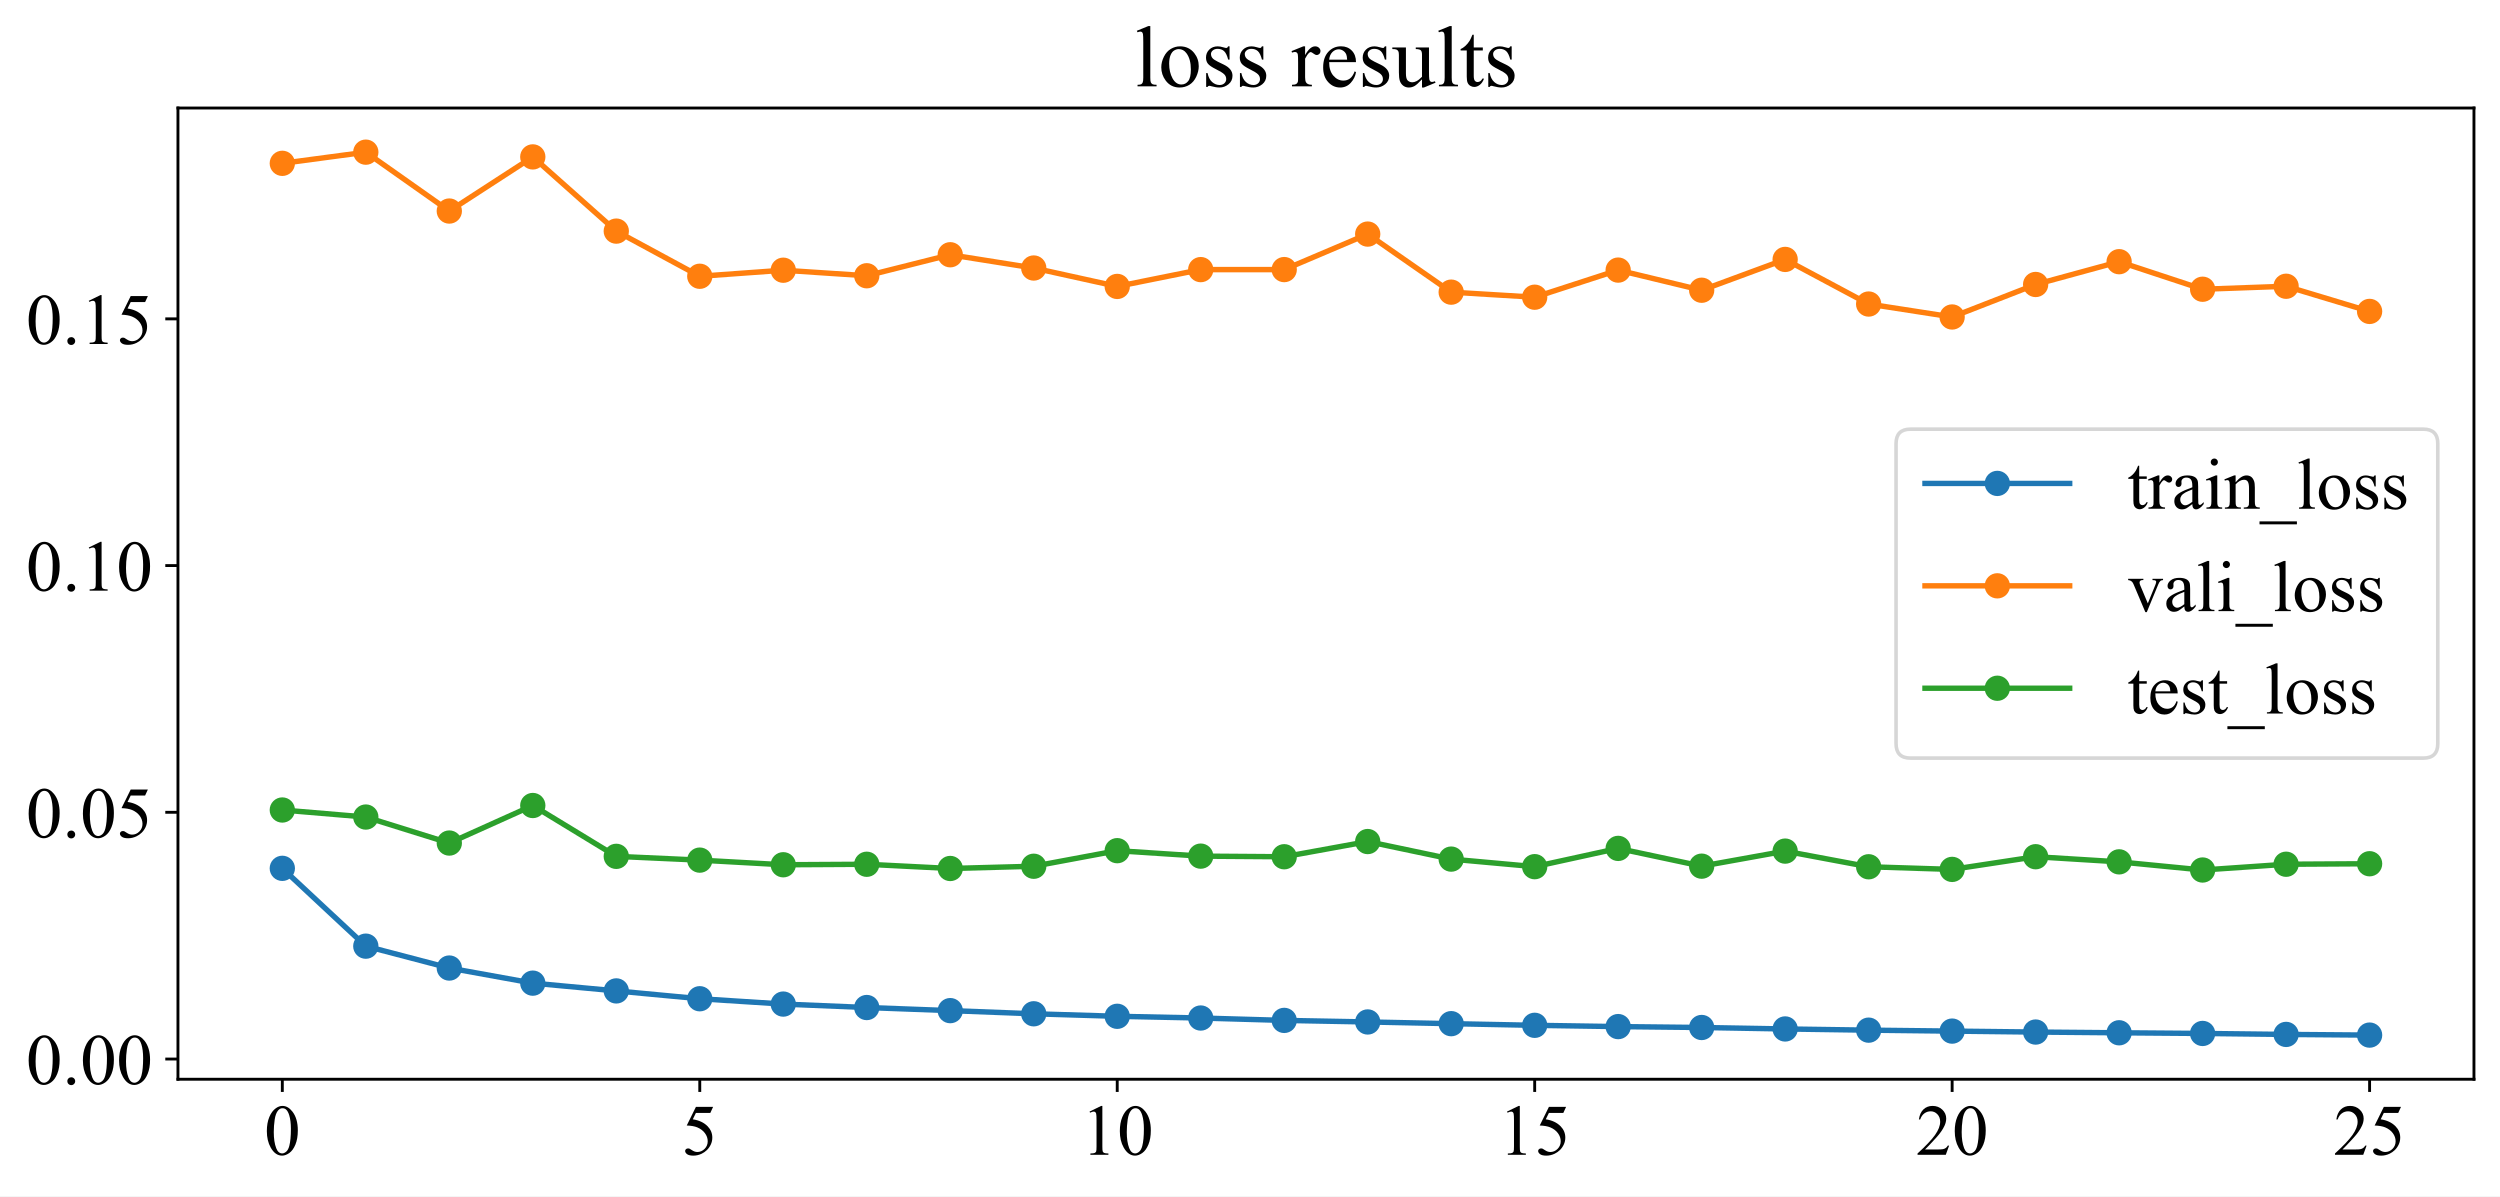
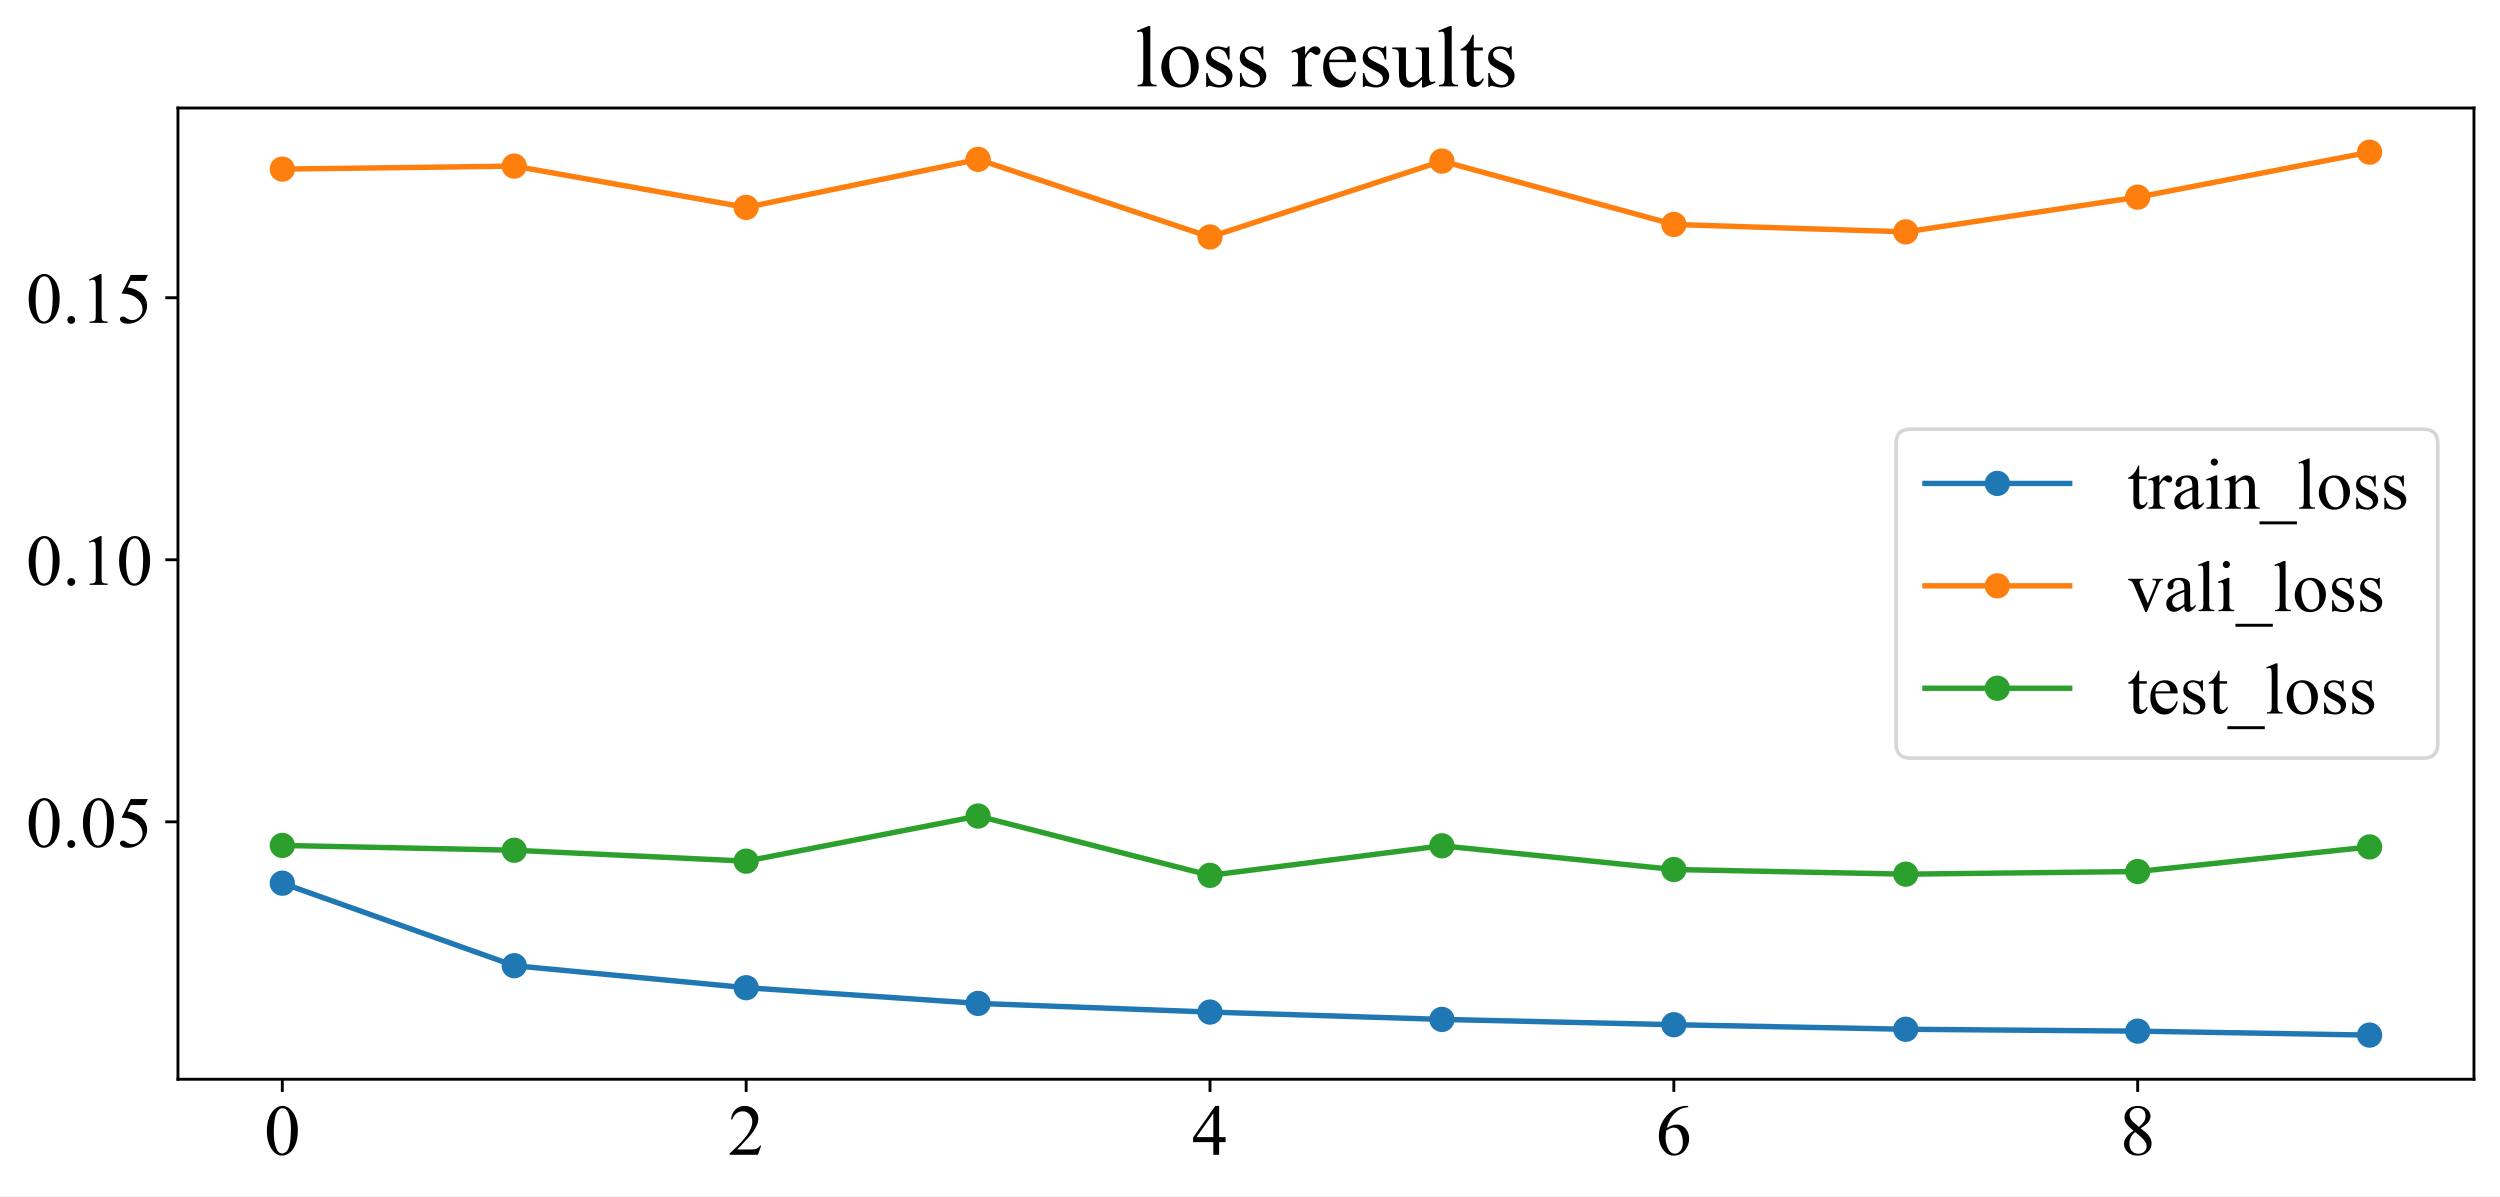
<svg xmlns="http://www.w3.org/2000/svg" xmlns:xlink="http://www.w3.org/1999/xlink" width="691.19pt" height="330.751pt" viewBox="0 0 691.19 330.751" version="1.1">
  <defs>
    <style type="text/css">*{stroke-linejoin: round; stroke-linecap: butt}</style>
  </defs>
  <g id="figure_1">
    <g id="patch_1">
      <path d="M 0 330.751  L 691.19 330.751  L 691.19 0  L 0 0  z " style="fill: #ffffff" />
    </g>
    <g id="axes_1">
      <g id="patch_2">
        <path d="M 49.2 298.385  L 683.99 298.385  L 683.99 29.865  L 49.2 29.865  z " style="fill: #ffffff" />
      </g>
      <g id="matplotlib.axis_1">
        <g id="xtick_1">
          <g id="line2d_1">
            <defs>
-               <path id="m0bd1ffb233" d="M 0 0  L 0 3.5  " style="stroke: #000000; stroke-width: 0.8" />
+               <path id="mf89913bca0" d="M 0 0  L 0 3.5  " style="stroke: #000000; stroke-width: 0.8" />
            </defs>
            <g>
-               <use xlink:href="#m0bd1ffb233" x="78.054" y="298.385" style="stroke: #000000; stroke-width: 0.8" />
+               <use xlink:href="#mf89913bca0" x="78.054" y="298.385" style="stroke: #000000; stroke-width: 0.8" />
            </g>
          </g>
          <g id="text_1">
            <g transform="translate(73.05409 319.2725) scale(0.2 -0.2)">
              <defs>
                <path id="TimesNewRomanPSMT-30" d="M 231 2094  Q 231 2819 450 3342  Q 669 3866 1031 4122  Q 1313 4325 1613 4325  Q 2100 4325 2488 3828  Q 2972 3213 2972 2159  Q 2972 1422 2759 906  Q 2547 391 2217 158  Q 1888 -75 1581 -75  Q 975 -75 572 641  Q 231 1244 231 2094  z M 844 2016  Q 844 1141 1059 588  Q 1238 122 1591 122  Q 1759 122 1940 273  Q 2122 425 2216 781  Q 2359 1319 2359 2297  Q 2359 3022 2209 3506  Q 2097 3866 1919 4016  Q 1791 4119 1609 4119  Q 1397 4119 1231 3928  Q 1006 3669 925 3112  Q 844 2556 844 2016  z " transform="scale(0.015625)" />
              </defs>
              <use xlink:href="#TimesNewRomanPSMT-30" />
            </g>
          </g>
        </g>
        <g id="xtick_2">
          <g id="line2d_2">
            <g>
-               <use xlink:href="#m0bd1ffb233" x="193.47" y="298.385" style="stroke: #000000; stroke-width: 0.8" />
+               <use xlink:href="#mf89913bca0" x="206.294" y="298.385" style="stroke: #000000; stroke-width: 0.8" />
            </g>
          </g>
          <g id="text_2">
-             <g transform="translate(188.4705 319.2725) scale(0.2 -0.2)">
-               <defs>
-                 <path id="TimesNewRomanPSMT-35" d="M 2778 4238  L 2534 3706  L 1259 3706  L 981 3138  Q 1809 3016 2294 2522  Q 2709 2097 2709 1522  Q 2709 1188 2573 903  Q 2438 619 2231 419  Q 2025 219 1772 97  Q 1413 -75 1034 -75  Q 653 -75 479 54  Q 306 184 306 341  Q 306 428 378 495  Q 450 563 559 563  Q 641 563 702 538  Q 763 513 909 409  Q 1144 247 1384 247  Q 1750 247 2026 523  Q 2303 800 2303 1197  Q 2303 1581 2056 1914  Q 1809 2247 1375 2428  Q 1034 2569 447 2591  L 1259 4238  L 2778 4238  z " transform="scale(0.015625)" />
-               </defs>
-               <use xlink:href="#TimesNewRomanPSMT-35" />
+             <g transform="translate(201.2945 319.2725) scale(0.2 -0.2)">
+               <defs>
+                 <path id="TimesNewRomanPSMT-32" d="M 2934 816  L 2638 0  L 138 0  L 138 116  Q 1241 1122 1691 1759  Q 2141 2397 2141 2925  Q 2141 3328 1894 3587  Q 1647 3847 1303 3847  Q 991 3847 742 3664  Q 494 3481 375 3128  L 259 3128  Q 338 3706 661 4015  Q 984 4325 1469 4325  Q 1984 4325 2329 3994  Q 2675 3663 2675 3213  Q 2675 2891 2525 2569  Q 2294 2063 1775 1497  Q 997 647 803 472  L 1909 472  Q 2247 472 2383 497  Q 2519 522 2628 598  Q 2738 675 2819 816  L 2934 816  z " transform="scale(0.015625)" />
+               </defs>
+               <use xlink:href="#TimesNewRomanPSMT-32" />
            </g>
          </g>
        </g>
        <g id="xtick_3">
          <g id="line2d_3">
            <g>
-               <use xlink:href="#m0bd1ffb233" x="308.887" y="298.385" style="stroke: #000000; stroke-width: 0.8" />
+               <use xlink:href="#mf89913bca0" x="334.535" y="298.385" style="stroke: #000000; stroke-width: 0.8" />
            </g>
          </g>
          <g id="text_3">
-             <g transform="translate(298.8868 319.2725) scale(0.2 -0.2)">
-               <defs>
-                 <path id="TimesNewRomanPSMT-31" d="M 750 3822  L 1781 4325  L 1884 4325  L 1884 747  Q 1884 391 1914 303  Q 1944 216 2037 169  Q 2131 122 2419 116  L 2419 0  L 825 0  L 825 116  Q 1125 122 1212 167  Q 1300 213 1334 289  Q 1369 366 1369 747  L 1369 3034  Q 1369 3497 1338 3628  Q 1316 3728 1258 3775  Q 1200 3822 1119 3822  Q 1003 3822 797 3725  L 750 3822  z " transform="scale(0.015625)" />
-               </defs>
-               <use xlink:href="#TimesNewRomanPSMT-31" />
-               <use xlink:href="#TimesNewRomanPSMT-30" x="50" />
+             <g transform="translate(329.5349 319.2725) scale(0.2 -0.2)">
+               <defs>
+                 <path id="TimesNewRomanPSMT-34" d="M 2978 1563  L 2978 1119  L 2409 1119  L 2409 0  L 1894 0  L 1894 1119  L 100 1119  L 100 1519  L 2066 4325  L 2409 4325  L 2409 1563  L 2978 1563  z M 1894 1563  L 1894 3666  L 406 1563  L 1894 1563  z " transform="scale(0.015625)" />
+               </defs>
+               <use xlink:href="#TimesNewRomanPSMT-34" />
            </g>
          </g>
        </g>
        <g id="xtick_4">
          <g id="line2d_4">
            <g>
-               <use xlink:href="#m0bd1ffb233" x="424.303" y="298.385" style="stroke: #000000; stroke-width: 0.8" />
+               <use xlink:href="#mf89913bca0" x="462.775" y="298.385" style="stroke: #000000; stroke-width: 0.8" />
            </g>
          </g>
          <g id="text_4">
-             <g transform="translate(414.3032 319.2725) scale(0.2 -0.2)">
-               <use xlink:href="#TimesNewRomanPSMT-31" />
-               <use xlink:href="#TimesNewRomanPSMT-35" x="50" />
+             <g transform="translate(457.7753 319.2725) scale(0.2 -0.2)">
+               <defs>
+                 <path id="TimesNewRomanPSMT-36" d="M 2869 4325  L 2869 4209  Q 2456 4169 2195 4045  Q 1934 3922 1679 3669  Q 1425 3416 1258 3105  Q 1091 2794 978 2366  Q 1428 2675 1881 2675  Q 2316 2675 2634 2325  Q 2953 1975 2953 1425  Q 2953 894 2631 456  Q 2244 -75 1606 -75  Q 1172 -75 869 213  Q 275 772 275 1663  Q 275 2231 503 2743  Q 731 3256 1154 3653  Q 1578 4050 1965 4187  Q 2353 4325 2688 4325  L 2869 4325  z M 925 2138  Q 869 1716 869 1456  Q 869 1156 980 804  Q 1091 453 1309 247  Q 1469 100 1697 100  Q 1969 100 2183 356  Q 2397 613 2397 1088  Q 2397 1622 2184 2012  Q 1972 2403 1581 2403  Q 1463 2403 1327 2353  Q 1191 2303 925 2138  z " transform="scale(0.015625)" />
+               </defs>
+               <use xlink:href="#TimesNewRomanPSMT-36" />
            </g>
          </g>
        </g>
        <g id="xtick_5">
          <g id="line2d_5">
            <g>
-               <use xlink:href="#m0bd1ffb233" x="539.72" y="298.385" style="stroke: #000000; stroke-width: 0.8" />
+               <use xlink:href="#mf89913bca0" x="591.016" y="298.385" style="stroke: #000000; stroke-width: 0.8" />
            </g>
          </g>
          <g id="text_5">
-             <g transform="translate(529.7195 319.2725) scale(0.2 -0.2)">
-               <defs>
-                 <path id="TimesNewRomanPSMT-32" d="M 2934 816  L 2638 0  L 138 0  L 138 116  Q 1241 1122 1691 1759  Q 2141 2397 2141 2925  Q 2141 3328 1894 3587  Q 1647 3847 1303 3847  Q 991 3847 742 3664  Q 494 3481 375 3128  L 259 3128  Q 338 3706 661 4015  Q 984 4325 1469 4325  Q 1984 4325 2329 3994  Q 2675 3663 2675 3213  Q 2675 2891 2525 2569  Q 2294 2063 1775 1497  Q 997 647 803 472  L 1909 472  Q 2247 472 2383 497  Q 2519 522 2628 598  Q 2738 675 2819 816  L 2934 816  z " transform="scale(0.015625)" />
-               </defs>
-               <use xlink:href="#TimesNewRomanPSMT-32" />
-               <use xlink:href="#TimesNewRomanPSMT-30" x="50" />
-             </g>
-           </g>
-         </g>
-         <g id="xtick_6">
-           <g id="line2d_6">
-             <g>
-               <use xlink:href="#m0bd1ffb233" x="655.136" y="298.385" style="stroke: #000000; stroke-width: 0.8" />
-             </g>
-           </g>
-           <g id="text_6">
-             <g transform="translate(645.1359 319.2725) scale(0.2 -0.2)">
-               <use xlink:href="#TimesNewRomanPSMT-32" />
-               <use xlink:href="#TimesNewRomanPSMT-35" x="50" />
+             <g transform="translate(586.0157 319.2725) scale(0.2 -0.2)">
+               <defs>
+                 <path id="TimesNewRomanPSMT-38" d="M 1228 2134  Q 725 2547 579 2797  Q 434 3047 434 3316  Q 434 3728 753 4026  Q 1072 4325 1600 4325  Q 2113 4325 2425 4047  Q 2738 3769 2738 3413  Q 2738 3175 2569 2928  Q 2400 2681 1866 2347  Q 2416 1922 2594 1678  Q 2831 1359 2831 1006  Q 2831 559 2490 242  Q 2150 -75 1597 -75  Q 994 -75 656 303  Q 388 606 388 966  Q 388 1247 577 1523  Q 766 1800 1228 2134  z M 1719 2469  Q 2094 2806 2194 3001  Q 2294 3197 2294 3444  Q 2294 3772 2109 3958  Q 1925 4144 1606 4144  Q 1288 4144 1088 3959  Q 888 3775 888 3528  Q 888 3366 970 3203  Q 1053 3041 1206 2894  L 1719 2469  z M 1375 2016  Q 1116 1797 991 1539  Q 866 1281 866 981  Q 866 578 1086 336  Q 1306 94 1647 94  Q 1984 94 2187 284  Q 2391 475 2391 747  Q 2391 972 2272 1150  Q 2050 1481 1375 2016  z " transform="scale(0.015625)" />
+               </defs>
+               <use xlink:href="#TimesNewRomanPSMT-38" />
            </g>
          </g>
        </g>
      </g>
      <g id="matplotlib.axis_2">
        <g id="ytick_1">
-           <g id="line2d_7">
+           <g id="line2d_6">
            <defs>
-               <path id="mc07f28555e" d="M 0 0  L -3.5 0  " style="stroke: #000000; stroke-width: 0.8" />
+               <path id="me930059cde" d="M 0 0  L -3.5 0  " style="stroke: #000000; stroke-width: 0.8" />
            </defs>
            <g>
-               <use xlink:href="#mc07f28555e" x="49.2" y="292.792" style="stroke: #000000; stroke-width: 0.8" />
-             </g>
-           </g>
-           <g id="text_7">
-             <g transform="translate(7.2 299.7354) scale(0.2 -0.2)">
+               <use xlink:href="#me930059cde" x="49.2" y="227.219" style="stroke: #000000; stroke-width: 0.8" />
+             </g>
+           </g>
+           <g id="text_6">
+             <g transform="translate(7.2 234.1624) scale(0.2 -0.2)">
              <defs>
                <path id="TimesNewRomanPSMT-2e" d="M 800 606  Q 947 606 1047 504  Q 1147 403 1147 259  Q 1147 116 1045 14  Q 944 -88 800 -88  Q 656 -88 554 14  Q 453 116 453 259  Q 453 406 554 506  Q 656 606 800 606  z " transform="scale(0.015625)" />
-               </defs>
-               <use xlink:href="#TimesNewRomanPSMT-30" />
-               <use xlink:href="#TimesNewRomanPSMT-2e" x="50" />
-               <use xlink:href="#TimesNewRomanPSMT-30" x="75" />
-               <use xlink:href="#TimesNewRomanPSMT-30" x="125" />
-             </g>
-           </g>
-         </g>
-         <g id="ytick_2">
-           <g id="line2d_8">
-             <g>
-               <use xlink:href="#mc07f28555e" x="49.2" y="224.581" style="stroke: #000000; stroke-width: 0.8" />
-             </g>
-           </g>
-           <g id="text_8">
-             <g transform="translate(7.2 231.5247) scale(0.2 -0.2)">
+                 <path id="TimesNewRomanPSMT-35" d="M 2778 4238  L 2534 3706  L 1259 3706  L 981 3138  Q 1809 3016 2294 2522  Q 2709 2097 2709 1522  Q 2709 1188 2573 903  Q 2438 619 2231 419  Q 2025 219 1772 97  Q 1413 -75 1034 -75  Q 653 -75 479 54  Q 306 184 306 341  Q 306 428 378 495  Q 450 563 559 563  Q 641 563 702 538  Q 763 513 909 409  Q 1144 247 1384 247  Q 1750 247 2026 523  Q 2303 800 2303 1197  Q 2303 1581 2056 1914  Q 1809 2247 1375 2428  Q 1034 2569 447 2591  L 1259 4238  L 2778 4238  z " transform="scale(0.015625)" />
+               </defs>
              <use xlink:href="#TimesNewRomanPSMT-30" />
              <use xlink:href="#TimesNewRomanPSMT-2e" x="50" />
              <use xlink:href="#TimesNewRomanPSMT-30" x="75" />
              <use xlink:href="#TimesNewRomanPSMT-35" x="125" />
            </g>
          </g>
        </g>
-         <g id="ytick_3">
-           <g id="line2d_9">
-             <g>
-               <use xlink:href="#mc07f28555e" x="49.2" y="156.37" style="stroke: #000000; stroke-width: 0.8" />
-             </g>
-           </g>
-           <g id="text_9">
-             <g transform="translate(7.2 163.314) scale(0.2 -0.2)">
+         <g id="ytick_2">
+           <g id="line2d_7">
+             <g>
+               <use xlink:href="#me930059cde" x="49.2" y="154.767" style="stroke: #000000; stroke-width: 0.8" />
+             </g>
+           </g>
+           <g id="text_7">
+             <g transform="translate(7.2 161.7108) scale(0.2 -0.2)">
+               <defs>
+                 <path id="TimesNewRomanPSMT-31" d="M 750 3822  L 1781 4325  L 1884 4325  L 1884 747  Q 1884 391 1914 303  Q 1944 216 2037 169  Q 2131 122 2419 116  L 2419 0  L 825 0  L 825 116  Q 1125 122 1212 167  Q 1300 213 1334 289  Q 1369 366 1369 747  L 1369 3034  Q 1369 3497 1338 3628  Q 1316 3728 1258 3775  Q 1200 3822 1119 3822  Q 1003 3822 797 3725  L 750 3822  z " transform="scale(0.015625)" />
+               </defs>
              <use xlink:href="#TimesNewRomanPSMT-30" />
              <use xlink:href="#TimesNewRomanPSMT-2e" x="50" />
              <use xlink:href="#TimesNewRomanPSMT-31" x="75" />
              <use xlink:href="#TimesNewRomanPSMT-30" x="125" />
            </g>
          </g>
        </g>
-         <g id="ytick_4">
-           <g id="line2d_10">
-             <g>
-               <use xlink:href="#mc07f28555e" x="49.2" y="88.159" style="stroke: #000000; stroke-width: 0.8" />
-             </g>
-           </g>
-           <g id="text_10">
-             <g transform="translate(7.2 95.10323) scale(0.2 -0.2)">
+         <g id="ytick_3">
+           <g id="line2d_8">
+             <g>
+               <use xlink:href="#me930059cde" x="49.2" y="82.315" style="stroke: #000000; stroke-width: 0.8" />
+             </g>
+           </g>
+           <g id="text_8">
+             <g transform="translate(7.2 89.25919) scale(0.2 -0.2)">
              <use xlink:href="#TimesNewRomanPSMT-30" />
              <use xlink:href="#TimesNewRomanPSMT-2e" x="50" />
              <use xlink:href="#TimesNewRomanPSMT-31" x="75" />
              <use xlink:href="#TimesNewRomanPSMT-35" x="125" />
            </g>
          </g>
        </g>
      </g>
+       <g id="line2d_9">
+         <path d="M 78.054 244.181  L 142.174 266.996  L 206.294 273.077  L 270.415 277.418  L 334.535 279.815  L 398.655 281.846  L 462.775 283.308  L 526.896 284.565  L 591.016 285.086  L 655.136 286.18  " clip-path="url(#pc38a0d9e09)" style="fill: none; stroke: #1f77b4; stroke-width: 1.5; stroke-linecap: square" />
+         <defs>
+           <path id="m692b38c38e" d="M 0 3  C 0.796 3 1.559 2.684 2.121 2.121  C 2.684 1.559 3 0.796 3 0  C 3 -0.796 2.684 -1.559 2.121 -2.121  C 1.559 -2.684 0.796 -3 0 -3  C -0.796 -3 -1.559 -2.684 -2.121 -2.121  C -2.684 -1.559 -3 -0.796 -3 0  C -3 0.796 -2.684 1.559 -2.121 2.121  C -1.559 2.684 -0.796 3 0 3  z " style="stroke: #1f77b4" />
+         </defs>
+         <g clip-path="url(#pc38a0d9e09)">
+           <use xlink:href="#m692b38c38e" x="78.054" y="244.181" style="fill: #1f77b4; stroke: #1f77b4" />
+           <use xlink:href="#m692b38c38e" x="142.174" y="266.996" style="fill: #1f77b4; stroke: #1f77b4" />
+           <use xlink:href="#m692b38c38e" x="206.294" y="273.077" style="fill: #1f77b4; stroke: #1f77b4" />
+           <use xlink:href="#m692b38c38e" x="270.415" y="277.418" style="fill: #1f77b4; stroke: #1f77b4" />
+           <use xlink:href="#m692b38c38e" x="334.535" y="279.815" style="fill: #1f77b4; stroke: #1f77b4" />
+           <use xlink:href="#m692b38c38e" x="398.655" y="281.846" style="fill: #1f77b4; stroke: #1f77b4" />
+           <use xlink:href="#m692b38c38e" x="462.775" y="283.308" style="fill: #1f77b4; stroke: #1f77b4" />
+           <use xlink:href="#m692b38c38e" x="526.896" y="284.565" style="fill: #1f77b4; stroke: #1f77b4" />
+           <use xlink:href="#m692b38c38e" x="591.016" y="285.086" style="fill: #1f77b4; stroke: #1f77b4" />
+           <use xlink:href="#m692b38c38e" x="655.136" y="286.18" style="fill: #1f77b4; stroke: #1f77b4" />
+         </g>
+       </g>
+       <g id="line2d_10">
+         <path d="M 78.054 46.752  L 142.174 45.923  L 206.294 57.336  L 270.415 44.064  L 334.535 65.518  L 398.655 44.54  L 462.775 62.062  L 526.896 64.107  L 591.016 54.505  L 655.136 42.07  " clip-path="url(#pc38a0d9e09)" style="fill: none; stroke: #ff7f0e; stroke-width: 1.5; stroke-linecap: square" />
+         <defs>
+           <path id="meb858e9c2f" d="M 0 3  C 0.796 3 1.559 2.684 2.121 2.121  C 2.684 1.559 3 0.796 3 0  C 3 -0.796 2.684 -1.559 2.121 -2.121  C 1.559 -2.684 0.796 -3 0 -3  C -0.796 -3 -1.559 -2.684 -2.121 -2.121  C -2.684 -1.559 -3 -0.796 -3 0  C -3 0.796 -2.684 1.559 -2.121 2.121  C -1.559 2.684 -0.796 3 0 3  z " style="stroke: #ff7f0e" />
+         </defs>
+         <g clip-path="url(#pc38a0d9e09)">
+           <use xlink:href="#meb858e9c2f" x="78.054" y="46.752" style="fill: #ff7f0e; stroke: #ff7f0e" />
+           <use xlink:href="#meb858e9c2f" x="142.174" y="45.923" style="fill: #ff7f0e; stroke: #ff7f0e" />
+           <use xlink:href="#meb858e9c2f" x="206.294" y="57.336" style="fill: #ff7f0e; stroke: #ff7f0e" />
+           <use xlink:href="#meb858e9c2f" x="270.415" y="44.064" style="fill: #ff7f0e; stroke: #ff7f0e" />
+           <use xlink:href="#meb858e9c2f" x="334.535" y="65.518" style="fill: #ff7f0e; stroke: #ff7f0e" />
+           <use xlink:href="#meb858e9c2f" x="398.655" y="44.54" style="fill: #ff7f0e; stroke: #ff7f0e" />
+           <use xlink:href="#meb858e9c2f" x="462.775" y="62.062" style="fill: #ff7f0e; stroke: #ff7f0e" />
+           <use xlink:href="#meb858e9c2f" x="526.896" y="64.107" style="fill: #ff7f0e; stroke: #ff7f0e" />
+           <use xlink:href="#meb858e9c2f" x="591.016" y="54.505" style="fill: #ff7f0e; stroke: #ff7f0e" />
+           <use xlink:href="#meb858e9c2f" x="655.136" y="42.07" style="fill: #ff7f0e; stroke: #ff7f0e" />
+         </g>
+       </g>
      <g id="line2d_11">
-         <path d="M 78.054 240.074  L 101.137 261.59  L 124.221 267.64  L 147.304 271.817  L 170.387 273.964  L 193.47 276.129  L 216.554 277.603  L 239.637 278.557  L 262.72 279.415  L 285.804 280.288  L 308.887 280.981  L 331.97 281.458  L 355.053 282.116  L 378.137 282.547  L 401.22 283.019  L 424.303 283.475  L 447.386 283.829  L 470.47 284.077  L 493.553 284.482  L 516.636 284.813  L 539.72 285.076  L 562.803 285.337  L 585.886 285.539  L 608.969 285.724  L 632.053 285.993  L 655.136 286.18  " clip-path="url(#p1dda691484)" style="fill: none; stroke: #1f77b4; stroke-width: 1.5; stroke-linecap: square" />
+         <path d="M 78.054 233.738  L 142.174 235.074  L 206.294 238.091  L 270.415 225.615  L 334.535 242.012  L 398.655 233.838  L 462.775 240.399  L 526.896 241.684  L 591.016 240.953  L 655.136 234.156  " clip-path="url(#pc38a0d9e09)" style="fill: none; stroke: #2ca02c; stroke-width: 1.5; stroke-linecap: square" />
        <defs>
-           <path id="ma366a83847" d="M 0 3  C 0.796 3 1.559 2.684 2.121 2.121  C 2.684 1.559 3 0.796 3 0  C 3 -0.796 2.684 -1.559 2.121 -2.121  C 1.559 -2.684 0.796 -3 0 -3  C -0.796 -3 -1.559 -2.684 -2.121 -2.121  C -2.684 -1.559 -3 -0.796 -3 0  C -3 0.796 -2.684 1.559 -2.121 2.121  C -1.559 2.684 -0.796 3 0 3  z " style="stroke: #1f77b4" />
+           <path id="m92cd42ec70" d="M 0 3  C 0.796 3 1.559 2.684 2.121 2.121  C 2.684 1.559 3 0.796 3 0  C 3 -0.796 2.684 -1.559 2.121 -2.121  C 1.559 -2.684 0.796 -3 0 -3  C -0.796 -3 -1.559 -2.684 -2.121 -2.121  C -2.684 -1.559 -3 -0.796 -3 0  C -3 0.796 -2.684 1.559 -2.121 2.121  C -1.559 2.684 -0.796 3 0 3  z " style="stroke: #2ca02c" />
        </defs>
-         <g clip-path="url(#p1dda691484)">
-           <use xlink:href="#ma366a83847" x="78.054" y="240.074" style="fill: #1f77b4; stroke: #1f77b4" />
-           <use xlink:href="#ma366a83847" x="101.137" y="261.59" style="fill: #1f77b4; stroke: #1f77b4" />
-           <use xlink:href="#ma366a83847" x="124.221" y="267.64" style="fill: #1f77b4; stroke: #1f77b4" />
-           <use xlink:href="#ma366a83847" x="147.304" y="271.817" style="fill: #1f77b4; stroke: #1f77b4" />
-           <use xlink:href="#ma366a83847" x="170.387" y="273.964" style="fill: #1f77b4; stroke: #1f77b4" />
-           <use xlink:href="#ma366a83847" x="193.47" y="276.129" style="fill: #1f77b4; stroke: #1f77b4" />
-           <use xlink:href="#ma366a83847" x="216.554" y="277.603" style="fill: #1f77b4; stroke: #1f77b4" />
-           <use xlink:href="#ma366a83847" x="239.637" y="278.557" style="fill: #1f77b4; stroke: #1f77b4" />
-           <use xlink:href="#ma366a83847" x="262.72" y="279.415" style="fill: #1f77b4; stroke: #1f77b4" />
-           <use xlink:href="#ma366a83847" x="285.804" y="280.288" style="fill: #1f77b4; stroke: #1f77b4" />
-           <use xlink:href="#ma366a83847" x="308.887" y="280.981" style="fill: #1f77b4; stroke: #1f77b4" />
-           <use xlink:href="#ma366a83847" x="331.97" y="281.458" style="fill: #1f77b4; stroke: #1f77b4" />
-           <use xlink:href="#ma366a83847" x="355.053" y="282.116" style="fill: #1f77b4; stroke: #1f77b4" />
-           <use xlink:href="#ma366a83847" x="378.137" y="282.547" style="fill: #1f77b4; stroke: #1f77b4" />
-           <use xlink:href="#ma366a83847" x="401.22" y="283.019" style="fill: #1f77b4; stroke: #1f77b4" />
-           <use xlink:href="#ma366a83847" x="424.303" y="283.475" style="fill: #1f77b4; stroke: #1f77b4" />
-           <use xlink:href="#ma366a83847" x="447.386" y="283.829" style="fill: #1f77b4; stroke: #1f77b4" />
-           <use xlink:href="#ma366a83847" x="470.47" y="284.077" style="fill: #1f77b4; stroke: #1f77b4" />
-           <use xlink:href="#ma366a83847" x="493.553" y="284.482" style="fill: #1f77b4; stroke: #1f77b4" />
-           <use xlink:href="#ma366a83847" x="516.636" y="284.813" style="fill: #1f77b4; stroke: #1f77b4" />
-           <use xlink:href="#ma366a83847" x="539.72" y="285.076" style="fill: #1f77b4; stroke: #1f77b4" />
-           <use xlink:href="#ma366a83847" x="562.803" y="285.337" style="fill: #1f77b4; stroke: #1f77b4" />
-           <use xlink:href="#ma366a83847" x="585.886" y="285.539" style="fill: #1f77b4; stroke: #1f77b4" />
-           <use xlink:href="#ma366a83847" x="608.969" y="285.724" style="fill: #1f77b4; stroke: #1f77b4" />
-           <use xlink:href="#ma366a83847" x="632.053" y="285.993" style="fill: #1f77b4; stroke: #1f77b4" />
-           <use xlink:href="#ma366a83847" x="655.136" y="286.18" style="fill: #1f77b4; stroke: #1f77b4" />
-         </g>
-       </g>
-       <g id="line2d_12">
-         <path d="M 78.054 45.156  L 101.137 42.07  L 124.221 58.348  L 147.304 43.38  L 170.387 63.898  L 193.47 76.38  L 216.554 74.709  L 239.637 76.239  L 262.72 70.432  L 285.804 74.1  L 308.887 79.191  L 331.97 74.541  L 355.053 74.534  L 378.137 64.718  L 401.22 80.772  L 424.303 82.172  L 447.386 74.676  L 470.47 80.243  L 493.553 71.724  L 516.636 84.059  L 539.72 87.639  L 562.803 78.651  L 585.886 72.351  L 608.969 79.967  L 632.053 79.143  L 655.136 86.099  " clip-path="url(#p1dda691484)" style="fill: none; stroke: #ff7f0e; stroke-width: 1.5; stroke-linecap: square" />
-         <defs>
-           <path id="m23a687f9f7" d="M 0 3  C 0.796 3 1.559 2.684 2.121 2.121  C 2.684 1.559 3 0.796 3 0  C 3 -0.796 2.684 -1.559 2.121 -2.121  C 1.559 -2.684 0.796 -3 0 -3  C -0.796 -3 -1.559 -2.684 -2.121 -2.121  C -2.684 -1.559 -3 -0.796 -3 0  C -3 0.796 -2.684 1.559 -2.121 2.121  C -1.559 2.684 -0.796 3 0 3  z " style="stroke: #ff7f0e" />
-         </defs>
-         <g clip-path="url(#p1dda691484)">
-           <use xlink:href="#m23a687f9f7" x="78.054" y="45.156" style="fill: #ff7f0e; stroke: #ff7f0e" />
-           <use xlink:href="#m23a687f9f7" x="101.137" y="42.07" style="fill: #ff7f0e; stroke: #ff7f0e" />
-           <use xlink:href="#m23a687f9f7" x="124.221" y="58.348" style="fill: #ff7f0e; stroke: #ff7f0e" />
-           <use xlink:href="#m23a687f9f7" x="147.304" y="43.38" style="fill: #ff7f0e; stroke: #ff7f0e" />
-           <use xlink:href="#m23a687f9f7" x="170.387" y="63.898" style="fill: #ff7f0e; stroke: #ff7f0e" />
-           <use xlink:href="#m23a687f9f7" x="193.47" y="76.38" style="fill: #ff7f0e; stroke: #ff7f0e" />
-           <use xlink:href="#m23a687f9f7" x="216.554" y="74.709" style="fill: #ff7f0e; stroke: #ff7f0e" />
-           <use xlink:href="#m23a687f9f7" x="239.637" y="76.239" style="fill: #ff7f0e; stroke: #ff7f0e" />
-           <use xlink:href="#m23a687f9f7" x="262.72" y="70.432" style="fill: #ff7f0e; stroke: #ff7f0e" />
-           <use xlink:href="#m23a687f9f7" x="285.804" y="74.1" style="fill: #ff7f0e; stroke: #ff7f0e" />
-           <use xlink:href="#m23a687f9f7" x="308.887" y="79.191" style="fill: #ff7f0e; stroke: #ff7f0e" />
-           <use xlink:href="#m23a687f9f7" x="331.97" y="74.541" style="fill: #ff7f0e; stroke: #ff7f0e" />
-           <use xlink:href="#m23a687f9f7" x="355.053" y="74.534" style="fill: #ff7f0e; stroke: #ff7f0e" />
-           <use xlink:href="#m23a687f9f7" x="378.137" y="64.718" style="fill: #ff7f0e; stroke: #ff7f0e" />
-           <use xlink:href="#m23a687f9f7" x="401.22" y="80.772" style="fill: #ff7f0e; stroke: #ff7f0e" />
-           <use xlink:href="#m23a687f9f7" x="424.303" y="82.172" style="fill: #ff7f0e; stroke: #ff7f0e" />
-           <use xlink:href="#m23a687f9f7" x="447.386" y="74.676" style="fill: #ff7f0e; stroke: #ff7f0e" />
-           <use xlink:href="#m23a687f9f7" x="470.47" y="80.243" style="fill: #ff7f0e; stroke: #ff7f0e" />
-           <use xlink:href="#m23a687f9f7" x="493.553" y="71.724" style="fill: #ff7f0e; stroke: #ff7f0e" />
-           <use xlink:href="#m23a687f9f7" x="516.636" y="84.059" style="fill: #ff7f0e; stroke: #ff7f0e" />
-           <use xlink:href="#m23a687f9f7" x="539.72" y="87.639" style="fill: #ff7f0e; stroke: #ff7f0e" />
-           <use xlink:href="#m23a687f9f7" x="562.803" y="78.651" style="fill: #ff7f0e; stroke: #ff7f0e" />
-           <use xlink:href="#m23a687f9f7" x="585.886" y="72.351" style="fill: #ff7f0e; stroke: #ff7f0e" />
-           <use xlink:href="#m23a687f9f7" x="608.969" y="79.967" style="fill: #ff7f0e; stroke: #ff7f0e" />
-           <use xlink:href="#m23a687f9f7" x="632.053" y="79.143" style="fill: #ff7f0e; stroke: #ff7f0e" />
-           <use xlink:href="#m23a687f9f7" x="655.136" y="86.099" style="fill: #ff7f0e; stroke: #ff7f0e" />
-         </g>
-       </g>
-       <g id="line2d_13">
-         <path d="M 78.054 223.947  L 101.137 225.893  L 124.221 233.082  L 147.304 222.704  L 170.387 236.759  L 193.47 237.805  L 216.554 239.085  L 239.637 238.948  L 262.72 240.115  L 285.804 239.498  L 308.887 235.191  L 331.97 236.701  L 355.053 236.871  L 378.137 232.667  L 401.22 237.523  L 424.303 239.613  L 447.386 234.562  L 470.47 239.475  L 493.553 235.312  L 516.636 239.641  L 539.72 240.368  L 562.803 236.862  L 585.886 238.281  L 608.969 240.537  L 632.053 238.942  L 655.136 238.803  " clip-path="url(#p1dda691484)" style="fill: none; stroke: #2ca02c; stroke-width: 1.5; stroke-linecap: square" />
-         <defs>
-           <path id="me8f26bcf48" d="M 0 3  C 0.796 3 1.559 2.684 2.121 2.121  C 2.684 1.559 3 0.796 3 0  C 3 -0.796 2.684 -1.559 2.121 -2.121  C 1.559 -2.684 0.796 -3 0 -3  C -0.796 -3 -1.559 -2.684 -2.121 -2.121  C -2.684 -1.559 -3 -0.796 -3 0  C -3 0.796 -2.684 1.559 -2.121 2.121  C -1.559 2.684 -0.796 3 0 3  z " style="stroke: #2ca02c" />
-         </defs>
-         <g clip-path="url(#p1dda691484)">
-           <use xlink:href="#me8f26bcf48" x="78.054" y="223.947" style="fill: #2ca02c; stroke: #2ca02c" />
-           <use xlink:href="#me8f26bcf48" x="101.137" y="225.893" style="fill: #2ca02c; stroke: #2ca02c" />
-           <use xlink:href="#me8f26bcf48" x="124.221" y="233.082" style="fill: #2ca02c; stroke: #2ca02c" />
-           <use xlink:href="#me8f26bcf48" x="147.304" y="222.704" style="fill: #2ca02c; stroke: #2ca02c" />
-           <use xlink:href="#me8f26bcf48" x="170.387" y="236.759" style="fill: #2ca02c; stroke: #2ca02c" />
-           <use xlink:href="#me8f26bcf48" x="193.47" y="237.805" style="fill: #2ca02c; stroke: #2ca02c" />
-           <use xlink:href="#me8f26bcf48" x="216.554" y="239.085" style="fill: #2ca02c; stroke: #2ca02c" />
-           <use xlink:href="#me8f26bcf48" x="239.637" y="238.948" style="fill: #2ca02c; stroke: #2ca02c" />
-           <use xlink:href="#me8f26bcf48" x="262.72" y="240.115" style="fill: #2ca02c; stroke: #2ca02c" />
-           <use xlink:href="#me8f26bcf48" x="285.804" y="239.498" style="fill: #2ca02c; stroke: #2ca02c" />
-           <use xlink:href="#me8f26bcf48" x="308.887" y="235.191" style="fill: #2ca02c; stroke: #2ca02c" />
-           <use xlink:href="#me8f26bcf48" x="331.97" y="236.701" style="fill: #2ca02c; stroke: #2ca02c" />
-           <use xlink:href="#me8f26bcf48" x="355.053" y="236.871" style="fill: #2ca02c; stroke: #2ca02c" />
-           <use xlink:href="#me8f26bcf48" x="378.137" y="232.667" style="fill: #2ca02c; stroke: #2ca02c" />
-           <use xlink:href="#me8f26bcf48" x="401.22" y="237.523" style="fill: #2ca02c; stroke: #2ca02c" />
-           <use xlink:href="#me8f26bcf48" x="424.303" y="239.613" style="fill: #2ca02c; stroke: #2ca02c" />
-           <use xlink:href="#me8f26bcf48" x="447.386" y="234.562" style="fill: #2ca02c; stroke: #2ca02c" />
-           <use xlink:href="#me8f26bcf48" x="470.47" y="239.475" style="fill: #2ca02c; stroke: #2ca02c" />
-           <use xlink:href="#me8f26bcf48" x="493.553" y="235.312" style="fill: #2ca02c; stroke: #2ca02c" />
-           <use xlink:href="#me8f26bcf48" x="516.636" y="239.641" style="fill: #2ca02c; stroke: #2ca02c" />
-           <use xlink:href="#me8f26bcf48" x="539.72" y="240.368" style="fill: #2ca02c; stroke: #2ca02c" />
-           <use xlink:href="#me8f26bcf48" x="562.803" y="236.862" style="fill: #2ca02c; stroke: #2ca02c" />
-           <use xlink:href="#me8f26bcf48" x="585.886" y="238.281" style="fill: #2ca02c; stroke: #2ca02c" />
-           <use xlink:href="#me8f26bcf48" x="608.969" y="240.537" style="fill: #2ca02c; stroke: #2ca02c" />
-           <use xlink:href="#me8f26bcf48" x="632.053" y="238.942" style="fill: #2ca02c; stroke: #2ca02c" />
-           <use xlink:href="#me8f26bcf48" x="655.136" y="238.803" style="fill: #2ca02c; stroke: #2ca02c" />
+         <g clip-path="url(#pc38a0d9e09)">
+           <use xlink:href="#m92cd42ec70" x="78.054" y="233.738" style="fill: #2ca02c; stroke: #2ca02c" />
+           <use xlink:href="#m92cd42ec70" x="142.174" y="235.074" style="fill: #2ca02c; stroke: #2ca02c" />
+           <use xlink:href="#m92cd42ec70" x="206.294" y="238.091" style="fill: #2ca02c; stroke: #2ca02c" />
+           <use xlink:href="#m92cd42ec70" x="270.415" y="225.615" style="fill: #2ca02c; stroke: #2ca02c" />
+           <use xlink:href="#m92cd42ec70" x="334.535" y="242.012" style="fill: #2ca02c; stroke: #2ca02c" />
+           <use xlink:href="#m92cd42ec70" x="398.655" y="233.838" style="fill: #2ca02c; stroke: #2ca02c" />
+           <use xlink:href="#m92cd42ec70" x="462.775" y="240.399" style="fill: #2ca02c; stroke: #2ca02c" />
+           <use xlink:href="#m92cd42ec70" x="526.896" y="241.684" style="fill: #2ca02c; stroke: #2ca02c" />
+           <use xlink:href="#m92cd42ec70" x="591.016" y="240.953" style="fill: #2ca02c; stroke: #2ca02c" />
+           <use xlink:href="#m92cd42ec70" x="655.136" y="234.156" style="fill: #2ca02c; stroke: #2ca02c" />
        </g>
      </g>
      <g id="patch_3">
        <path d="M 49.2 298.385  L 49.2 29.865  " style="fill: none; stroke: #000000; stroke-width: 0.8; stroke-linejoin: miter; stroke-linecap: square" />
      </g>
      <g id="patch_4">
        <path d="M 683.99 298.385  L 683.99 29.865  " style="fill: none; stroke: #000000; stroke-width: 0.8; stroke-linejoin: miter; stroke-linecap: square" />
      </g>
      <g id="patch_5">
        <path d="M 49.2 298.385  L 683.99 298.385  " style="fill: none; stroke: #000000; stroke-width: 0.8; stroke-linejoin: miter; stroke-linecap: square" />
      </g>
      <g id="patch_6">
        <path d="M 49.2 29.865  L 683.99 29.865  " style="fill: none; stroke: #000000; stroke-width: 0.8; stroke-linejoin: miter; stroke-linecap: square" />
      </g>
-       <g id="text_11">
+       <g id="text_9">
        <g transform="translate(313.5888 23.865) scale(0.24 -0.24)">
          <defs>
            <path id="TimesNewRomanPSMT-6c" d="M 1184 4444  L 1184 647  Q 1184 378 1223 290  Q 1263 203 1344 158  Q 1425 113 1647 113  L 1647 0  L 244 0  L 244 113  Q 441 113 512 153  Q 584 194 625 287  Q 666 381 666 647  L 666 3247  Q 666 3731 644 3842  Q 622 3953 573 3993  Q 525 4034 450 4034  Q 369 4034 244 3984  L 191 4094  L 1044 4444  L 1184 4444  z " transform="scale(0.015625)" />
            <path id="TimesNewRomanPSMT-6f" d="M 1600 2947  Q 2250 2947 2644 2453  Q 2978 2031 2978 1484  Q 2978 1100 2793 706  Q 2609 313 2286 112  Q 1963 -88 1566 -88  Q 919 -88 538 428  Q 216 863 216 1403  Q 216 1797 411 2186  Q 606 2575 925 2761  Q 1244 2947 1600 2947  z M 1503 2744  Q 1338 2744 1170 2645  Q 1003 2547 900 2300  Q 797 2053 797 1666  Q 797 1041 1045 587  Q 1294 134 1700 134  Q 2003 134 2200 384  Q 2397 634 2397 1244  Q 2397 2006 2069 2444  Q 1847 2744 1503 2744  z " transform="scale(0.015625)" />
            <path id="TimesNewRomanPSMT-73" d="M 2050 2947  L 2050 1972  L 1947 1972  Q 1828 2431 1642 2597  Q 1456 2763 1169 2763  Q 950 2763 815 2647  Q 681 2531 681 2391  Q 681 2216 781 2091  Q 878 1963 1175 1819  L 1631 1597  Q 2266 1288 2266 781  Q 2266 391 1970 151  Q 1675 -88 1309 -88  Q 1047 -88 709 6  Q 606 38 541 38  Q 469 38 428 -44  L 325 -44  L 325 978  L 428 978  Q 516 541 762 319  Q 1009 97 1316 97  Q 1531 97 1667 223  Q 1803 350 1803 528  Q 1803 744 1651 891  Q 1500 1038 1047 1263  Q 594 1488 453 1669  Q 313 1847 313 2119  Q 313 2472 555 2709  Q 797 2947 1181 2947  Q 1350 2947 1591 2875  Q 1750 2828 1803 2828  Q 1853 2828 1881 2850  Q 1909 2872 1947 2947  L 2050 2947  z " transform="scale(0.015625)" />
            <path id="TimesNewRomanPSMT-20" transform="scale(0.015625)" />
            <path id="TimesNewRomanPSMT-72" d="M 1038 2947  L 1038 2303  Q 1397 2947 1775 2947  Q 1947 2947 2059 2842  Q 2172 2738 2172 2600  Q 2172 2478 2090 2393  Q 2009 2309 1897 2309  Q 1788 2309 1652 2417  Q 1516 2525 1450 2525  Q 1394 2525 1328 2463  Q 1188 2334 1038 2041  L 1038 669  Q 1038 431 1097 309  Q 1138 225 1241 169  Q 1344 113 1538 113  L 1538 0  L 72 0  L 72 113  Q 291 113 397 181  Q 475 231 506 341  Q 522 394 522 644  L 522 1753  Q 522 2253 501 2348  Q 481 2444 426 2487  Q 372 2531 291 2531  Q 194 2531 72 2484  L 41 2597  L 906 2947  L 1038 2947  z " transform="scale(0.015625)" />
            <path id="TimesNewRomanPSMT-65" d="M 681 1784  Q 678 1147 991 784  Q 1303 422 1725 422  Q 2006 422 2214 576  Q 2422 731 2563 1106  L 2659 1044  Q 2594 616 2278 264  Q 1963 -88 1488 -88  Q 972 -88 605 314  Q 238 716 238 1394  Q 238 2128 614 2539  Q 991 2950 1559 2950  Q 2041 2950 2350 2633  Q 2659 2316 2659 1784  L 681 1784  z M 681 1966  L 2006 1966  Q 1991 2241 1941 2353  Q 1863 2528 1708 2628  Q 1553 2728 1384 2728  Q 1125 2728 920 2526  Q 716 2325 681 1966  z " transform="scale(0.015625)" />
            <path id="TimesNewRomanPSMT-75" d="M 2709 2863  L 2709 1128  Q 2709 631 2732 520  Q 2756 409 2807 365  Q 2859 322 2928 322  Q 3025 322 3147 375  L 3191 266  L 2334 -88  L 2194 -88  L 2194 519  Q 1825 119 1631 15  Q 1438 -88 1222 -88  Q 981 -88 804 51  Q 628 191 559 409  Q 491 628 491 1028  L 491 2306  Q 491 2509 447 2587  Q 403 2666 317 2708  Q 231 2750 6 2747  L 6 2863  L 1009 2863  L 1009 947  Q 1009 547 1148 422  Q 1288 297 1484 297  Q 1619 297 1789 381  Q 1959 466 2194 703  L 2194 2325  Q 2194 2569 2105 2655  Q 2016 2741 1734 2747  L 1734 2863  L 2709 2863  z " transform="scale(0.015625)" />
            <path id="TimesNewRomanPSMT-74" d="M 1031 3803  L 1031 2863  L 1700 2863  L 1700 2644  L 1031 2644  L 1031 788  Q 1031 509 1111 412  Q 1191 316 1316 316  Q 1419 316 1516 380  Q 1613 444 1666 569  L 1788 569  Q 1678 263 1478 108  Q 1278 -47 1066 -47  Q 922 -47 784 33  Q 647 113 581 261  Q 516 409 516 719  L 516 2644  L 63 2644  L 63 2747  Q 234 2816 414 2980  Q 594 3144 734 3369  Q 806 3488 934 3803  L 1031 3803  z " transform="scale(0.015625)" />
          </defs>
          <use xlink:href="#TimesNewRomanPSMT-6c" />
          <use xlink:href="#TimesNewRomanPSMT-6f" x="27.783" />
          <use xlink:href="#TimesNewRomanPSMT-73" x="77.783" />
          <use xlink:href="#TimesNewRomanPSMT-73" x="116.699" />
          <use xlink:href="#TimesNewRomanPSMT-20" x="155.615" />
          <use xlink:href="#TimesNewRomanPSMT-72" x="180.615" />
          <use xlink:href="#TimesNewRomanPSMT-65" x="213.916" />
          <use xlink:href="#TimesNewRomanPSMT-73" x="258.301" />
          <use xlink:href="#TimesNewRomanPSMT-75" x="297.217" />
          <use xlink:href="#TimesNewRomanPSMT-6c" x="347.217" />
          <use xlink:href="#TimesNewRomanPSMT-74" x="375" />
          <use xlink:href="#TimesNewRomanPSMT-73" x="402.783" />
        </g>
      </g>
      <g id="legend_1">
        <g id="patch_7">
          <path d="M 528.215 209.598  L 669.99 209.598  Q 673.99 209.598 673.99 205.598  L 673.99 122.652  Q 673.99 118.652 669.99 118.652  L 528.215 118.652  Q 524.215 118.652 524.215 122.652  L 524.215 205.598  Q 524.215 209.598 528.215 209.598  z " style="fill: #ffffff; opacity: 0.8; stroke: #cccccc; stroke-linejoin: miter" />
        </g>
-         <g id="line2d_14">
+         <g id="line2d_12">
          <path d="M 532.215 133.652  L 552.215 133.652  L 572.215 133.652  " style="fill: none; stroke: #1f77b4; stroke-width: 1.5; stroke-linecap: square" />
          <g>
-             <use xlink:href="#ma366a83847" x="552.215" y="133.652" style="fill: #1f77b4; stroke: #1f77b4" />
-           </g>
-         </g>
-         <g id="text_12">
+             <use xlink:href="#m692b38c38e" x="552.215" y="133.652" style="fill: #1f77b4; stroke: #1f77b4" />
+           </g>
+         </g>
+         <g id="text_10">
          <g transform="translate(588.215 140.6516) scale(0.2 -0.2)">
            <defs>
              <path id="TimesNewRomanPSMT-61" d="M 1822 413  Q 1381 72 1269 19  Q 1100 -59 909 -59  Q 613 -59 420 144  Q 228 347 228 678  Q 228 888 322 1041  Q 450 1253 767 1440  Q 1084 1628 1822 1897  L 1822 2009  Q 1822 2438 1686 2597  Q 1550 2756 1291 2756  Q 1094 2756 978 2650  Q 859 2544 859 2406  L 866 2225  Q 866 2081 792 2003  Q 719 1925 600 1925  Q 484 1925 411 2006  Q 338 2088 338 2228  Q 338 2497 613 2722  Q 888 2947 1384 2947  Q 1766 2947 2009 2819  Q 2194 2722 2281 2516  Q 2338 2381 2338 1966  L 2338 994  Q 2338 584 2353 492  Q 2369 400 2405 369  Q 2441 338 2488 338  Q 2538 338 2575 359  Q 2641 400 2828 588  L 2828 413  Q 2478 -56 2159 -56  Q 2006 -56 1915 50  Q 1825 156 1822 413  z M 1822 616  L 1822 1706  Q 1350 1519 1213 1441  Q 966 1303 859 1153  Q 753 1003 753 825  Q 753 600 887 451  Q 1022 303 1197 303  Q 1434 303 1822 616  z " transform="scale(0.015625)" />
              <path id="TimesNewRomanPSMT-69" d="M 928 4444  Q 1059 4444 1151 4351  Q 1244 4259 1244 4128  Q 1244 3997 1151 3903  Q 1059 3809 928 3809  Q 797 3809 703 3903  Q 609 3997 609 4128  Q 609 4259 701 4351  Q 794 4444 928 4444  z M 1188 2947  L 1188 647  Q 1188 378 1227 289  Q 1266 200 1342 156  Q 1419 113 1622 113  L 1622 0  L 231 0  L 231 113  Q 441 113 512 153  Q 584 194 626 287  Q 669 381 669 647  L 669 1750  Q 669 2216 641 2353  Q 619 2453 572 2492  Q 525 2531 444 2531  Q 356 2531 231 2484  L 188 2597  L 1050 2947  L 1188 2947  z " transform="scale(0.015625)" />
              <path id="TimesNewRomanPSMT-6e" d="M 1034 2341  Q 1538 2947 1994 2947  Q 2228 2947 2397 2830  Q 2566 2713 2666 2444  Q 2734 2256 2734 1869  L 2734 647  Q 2734 375 2778 278  Q 2813 200 2889 156  Q 2966 113 3172 113  L 3172 0  L 1756 0  L 1756 113  L 1816 113  Q 2016 113 2095 173  Q 2175 234 2206 353  Q 2219 400 2219 647  L 2219 1819  Q 2219 2209 2117 2386  Q 2016 2563 1775 2563  Q 1403 2563 1034 2156  L 1034 647  Q 1034 356 1069 288  Q 1113 197 1189 155  Q 1266 113 1500 113  L 1500 0  L 84 0  L 84 113  L 147 113  Q 366 113 442 223  Q 519 334 519 647  L 519 1709  Q 519 2225 495 2337  Q 472 2450 423 2490  Q 375 2531 294 2531  Q 206 2531 84 2484  L 38 2597  L 900 2947  L 1034 2947  L 1034 2341  z " transform="scale(0.015625)" />
              <path id="TimesNewRomanPSMT-5f" d="M 3256 -1381  L -53 -1381  L -53 -1119  L 3256 -1119  L 3256 -1381  z " transform="scale(0.015625)" />
            </defs>
            <use xlink:href="#TimesNewRomanPSMT-74" />
            <use xlink:href="#TimesNewRomanPSMT-72" x="27.783" />
            <use xlink:href="#TimesNewRomanPSMT-61" x="61.084" />
            <use xlink:href="#TimesNewRomanPSMT-69" x="105.469" />
            <use xlink:href="#TimesNewRomanPSMT-6e" x="133.252" />
            <use xlink:href="#TimesNewRomanPSMT-5f" x="183.252" />
            <use xlink:href="#TimesNewRomanPSMT-6c" x="233.252" />
            <use xlink:href="#TimesNewRomanPSMT-6f" x="261.035" />
            <use xlink:href="#TimesNewRomanPSMT-73" x="311.035" />
            <use xlink:href="#TimesNewRomanPSMT-73" x="349.951" />
          </g>
        </g>
-         <g id="line2d_15">
+         <g id="line2d_13">
          <path d="M 532.215 161.967  L 552.215 161.967  L 572.215 161.967  " style="fill: none; stroke: #ff7f0e; stroke-width: 1.5; stroke-linecap: square" />
          <g>
-             <use xlink:href="#m23a687f9f7" x="552.215" y="161.967" style="fill: #ff7f0e; stroke: #ff7f0e" />
-           </g>
-         </g>
-         <g id="text_13">
+             <use xlink:href="#meb858e9c2f" x="552.215" y="161.967" style="fill: #ff7f0e; stroke: #ff7f0e" />
+           </g>
+         </g>
+         <g id="text_11">
          <g transform="translate(588.215 168.9672) scale(0.2 -0.2)">
            <defs>
              <path id="TimesNewRomanPSMT-76" d="M 53 2863  L 1400 2863  L 1400 2747  L 1313 2747  Q 1191 2747 1127 2687  Q 1063 2628 1063 2528  Q 1063 2419 1128 2269  L 1794 688  L 2463 2328  Q 2534 2503 2534 2594  Q 2534 2638 2509 2666  Q 2475 2713 2422 2730  Q 2369 2747 2206 2747  L 2206 2863  L 3141 2863  L 3141 2747  Q 2978 2734 2916 2681  Q 2806 2588 2719 2369  L 1703 -88  L 1575 -88  L 553 2328  Q 484 2497 421 2570  Q 359 2644 263 2694  Q 209 2722 53 2747  L 53 2863  z " transform="scale(0.015625)" />
            </defs>
            <use xlink:href="#TimesNewRomanPSMT-76" />
            <use xlink:href="#TimesNewRomanPSMT-61" x="50" />
            <use xlink:href="#TimesNewRomanPSMT-6c" x="94.385" />
            <use xlink:href="#TimesNewRomanPSMT-69" x="122.168" />
            <use xlink:href="#TimesNewRomanPSMT-5f" x="149.951" />
            <use xlink:href="#TimesNewRomanPSMT-6c" x="199.951" />
            <use xlink:href="#TimesNewRomanPSMT-6f" x="227.734" />
            <use xlink:href="#TimesNewRomanPSMT-73" x="277.734" />
            <use xlink:href="#TimesNewRomanPSMT-73" x="316.65" />
          </g>
        </g>
-         <g id="line2d_16">
+         <g id="line2d_14">
          <path d="M 532.215 190.283  L 552.215 190.283  L 572.215 190.283  " style="fill: none; stroke: #2ca02c; stroke-width: 1.5; stroke-linecap: square" />
          <g>
-             <use xlink:href="#me8f26bcf48" x="552.215" y="190.283" style="fill: #2ca02c; stroke: #2ca02c" />
-           </g>
-         </g>
-         <g id="text_14">
+             <use xlink:href="#m92cd42ec70" x="552.215" y="190.283" style="fill: #2ca02c; stroke: #2ca02c" />
+           </g>
+         </g>
+         <g id="text_12">
          <g transform="translate(588.215 197.2828) scale(0.2 -0.2)">
            <use xlink:href="#TimesNewRomanPSMT-74" />
            <use xlink:href="#TimesNewRomanPSMT-65" x="27.783" />
            <use xlink:href="#TimesNewRomanPSMT-73" x="72.168" />
            <use xlink:href="#TimesNewRomanPSMT-74" x="111.084" />
            <use xlink:href="#TimesNewRomanPSMT-5f" x="138.867" />
            <use xlink:href="#TimesNewRomanPSMT-6c" x="188.867" />
            <use xlink:href="#TimesNewRomanPSMT-6f" x="216.65" />
            <use xlink:href="#TimesNewRomanPSMT-73" x="266.65" />
            <use xlink:href="#TimesNewRomanPSMT-73" x="305.566" />
          </g>
        </g>
      </g>
    </g>
  </g>
  <defs>
-     <clipPath id="p1dda691484">
+     <clipPath id="pc38a0d9e09">
      <rect x="49.2" y="29.865" width="634.79" height="268.52" />
    </clipPath>
  </defs>
</svg>
